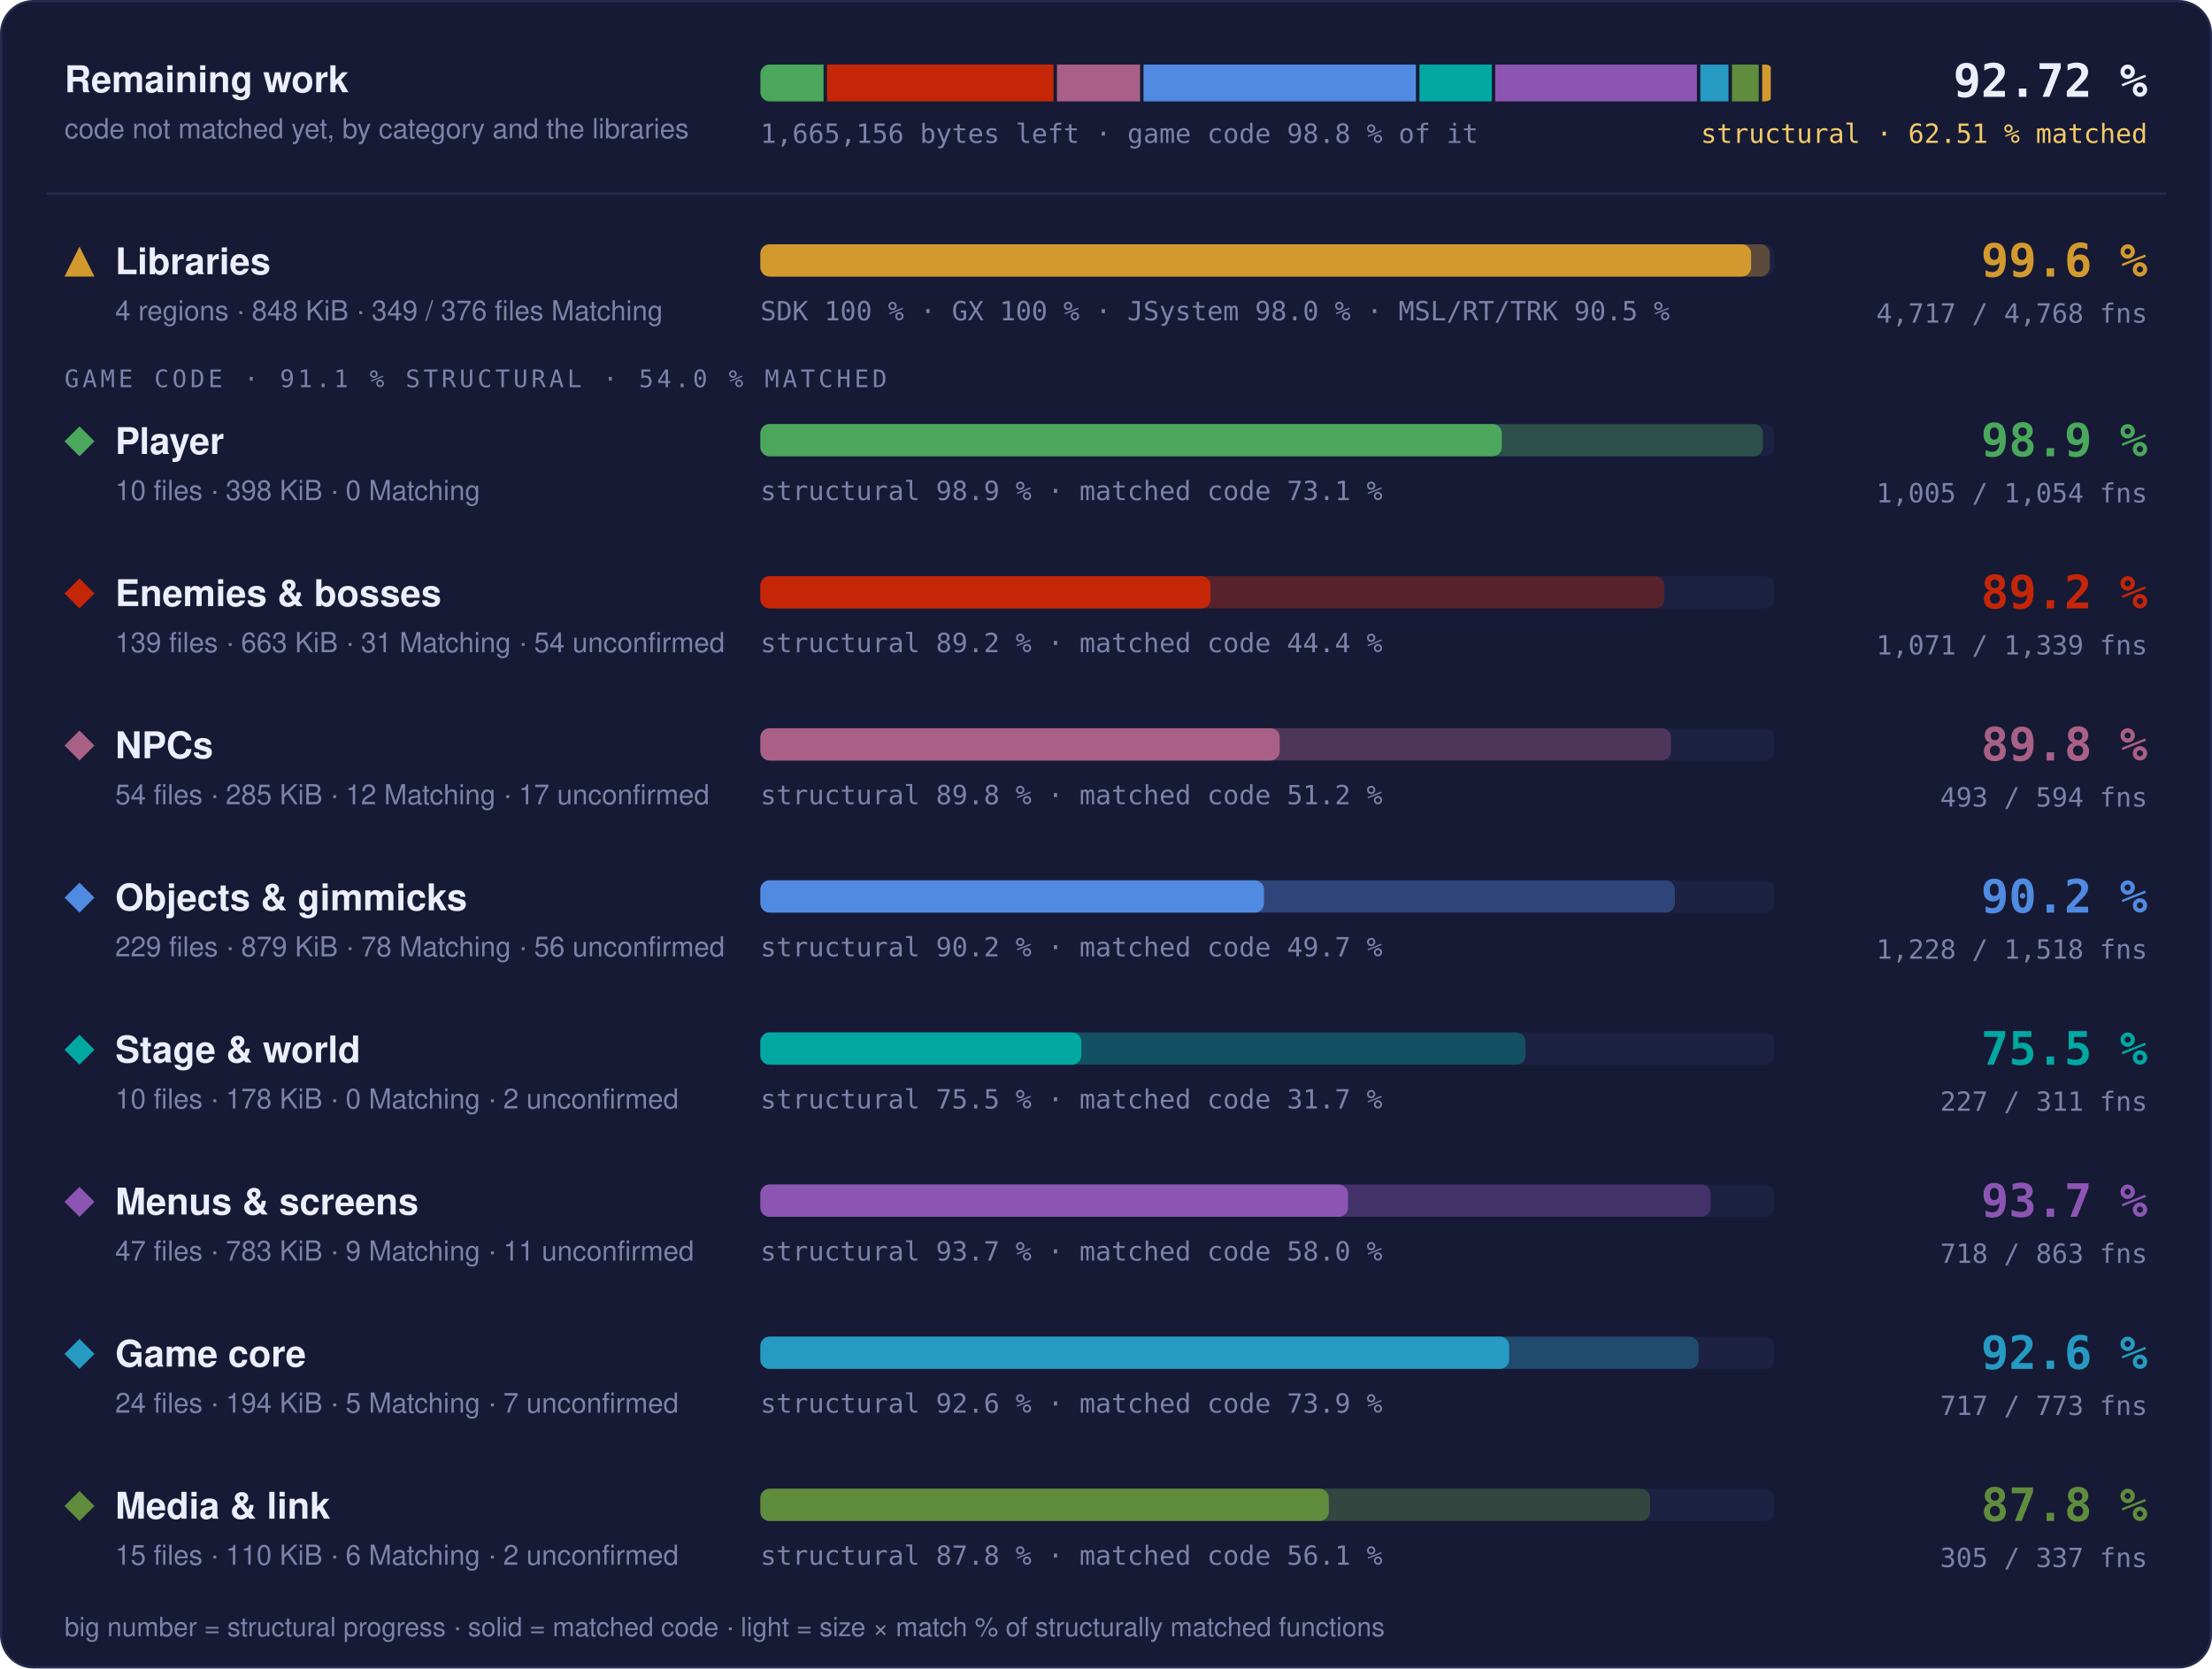
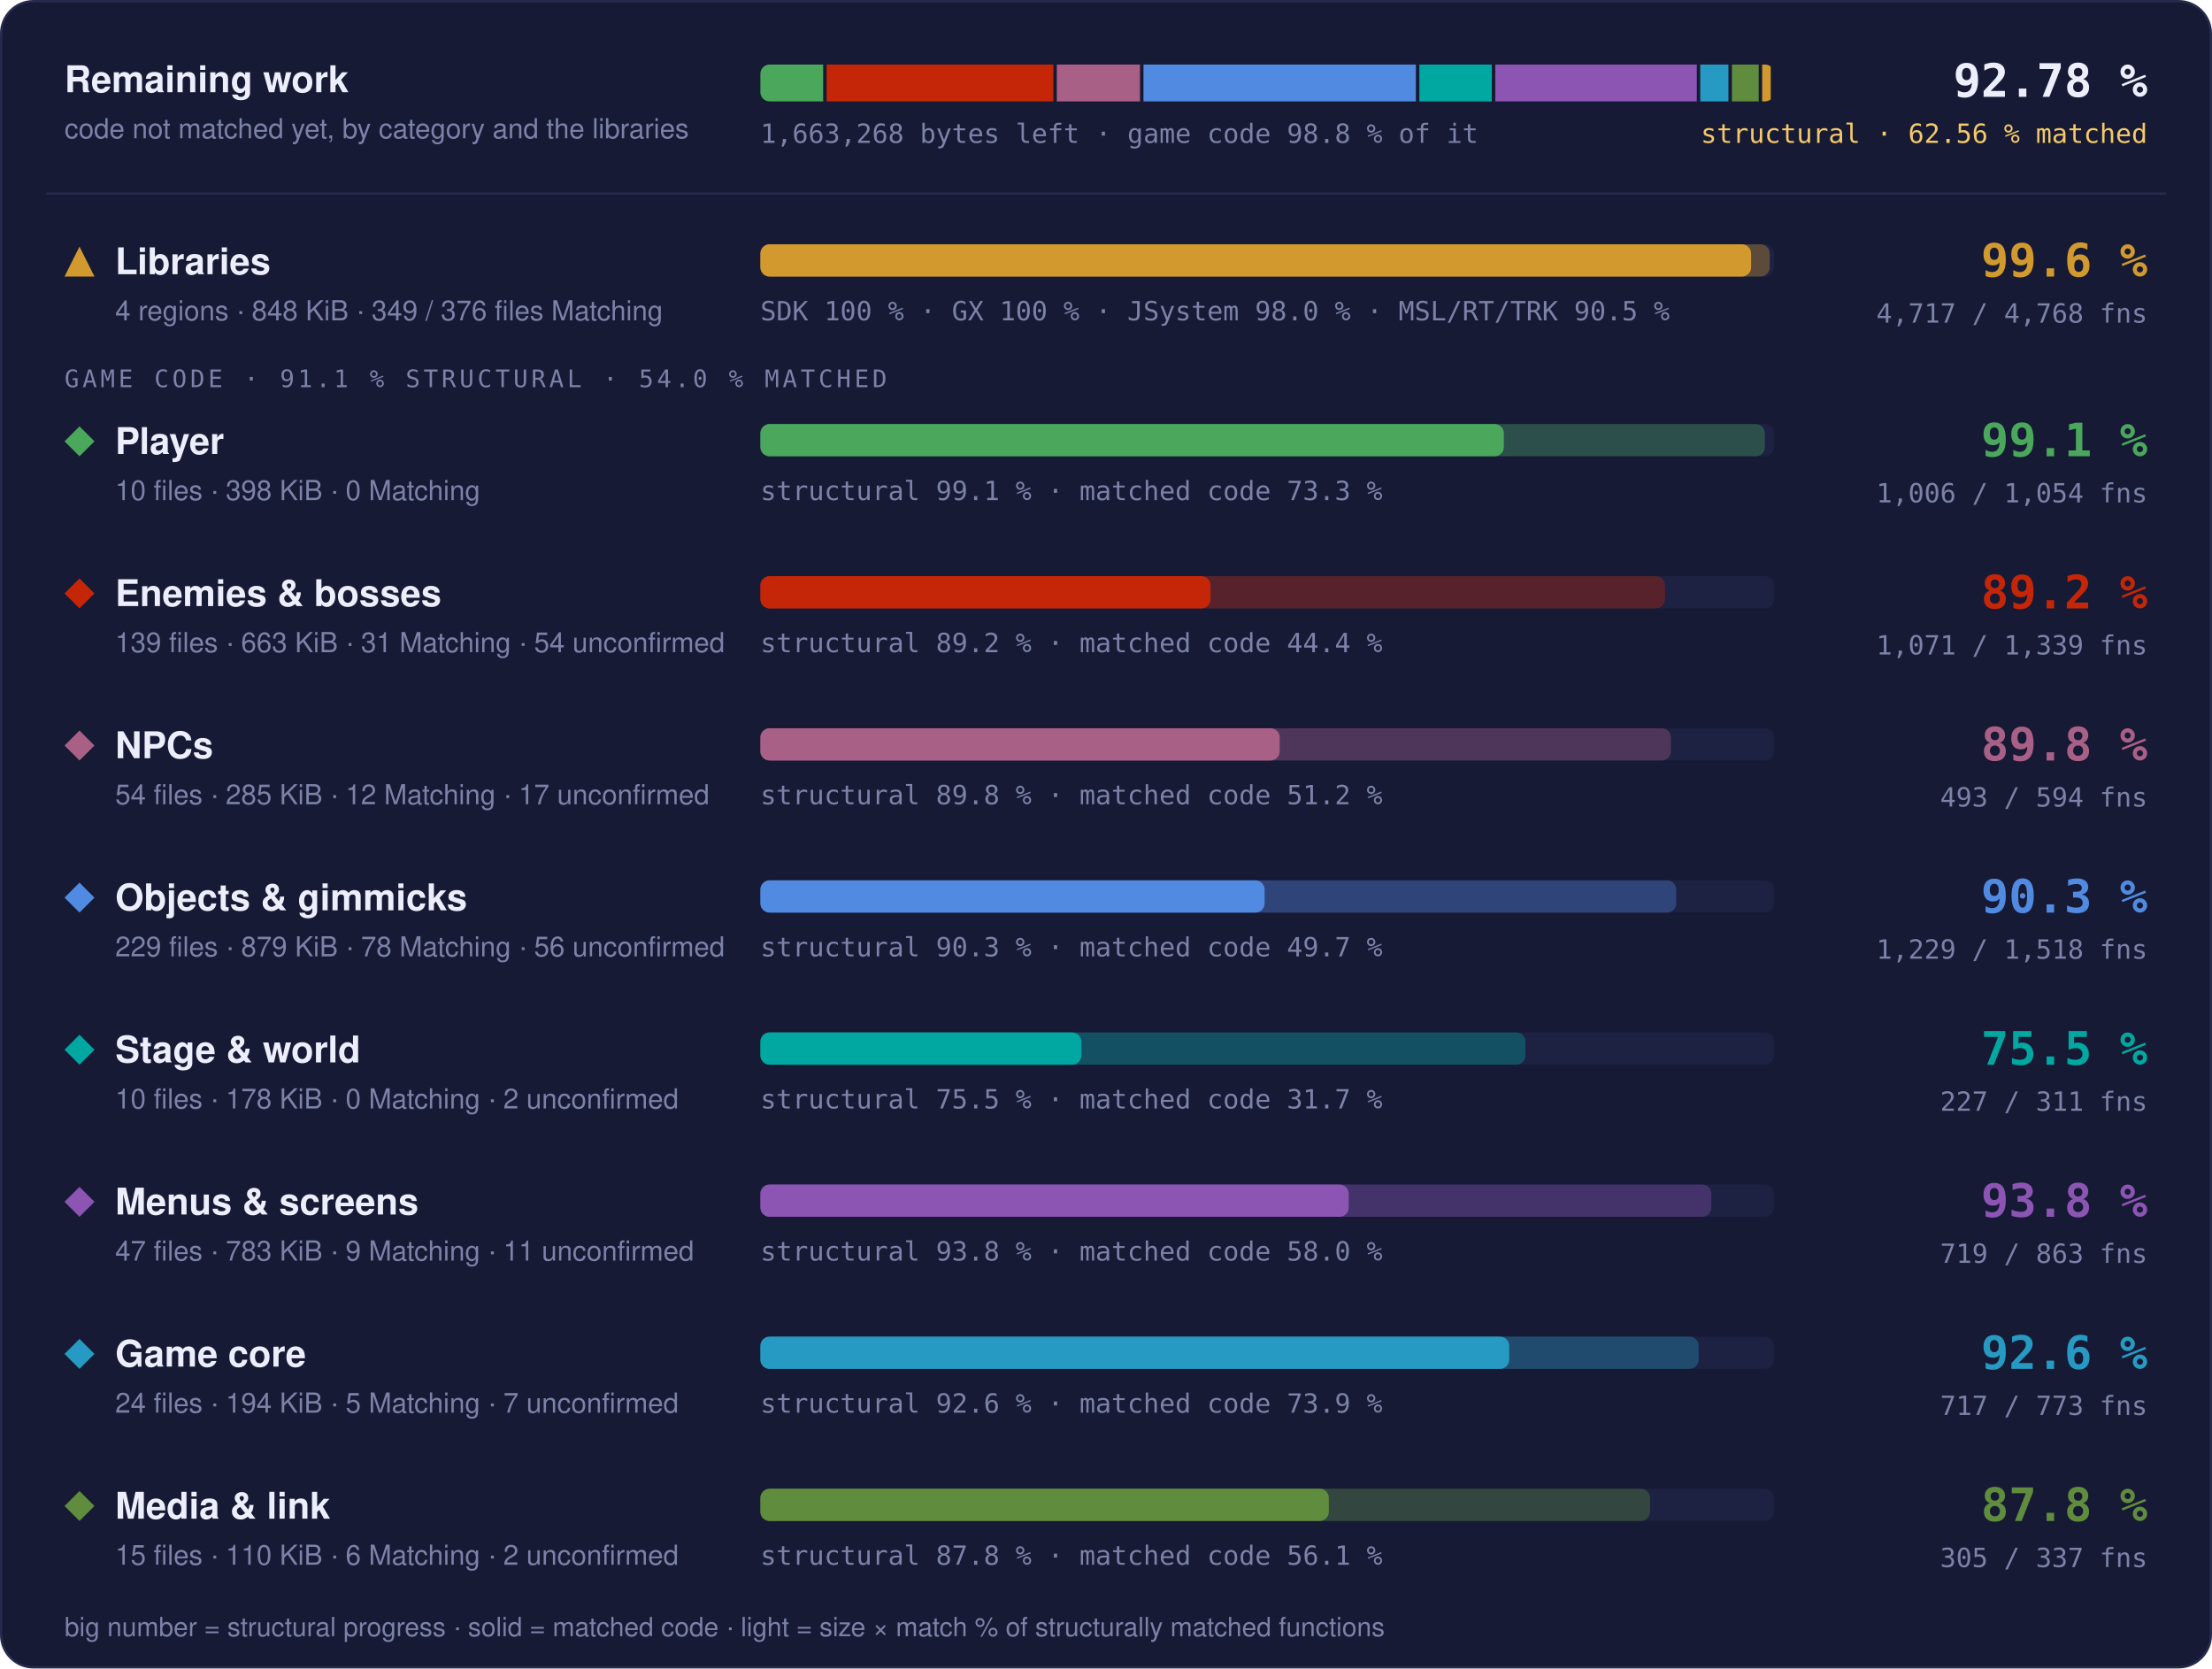
- <svg xmlns="http://www.w3.org/2000/svg" width="960" height="724" viewBox="0 0 960 724" role="img" aria-label="Progress overview: Libraries 99.6 % structural, 97.7 % matched code, 4717 of 4768 functions; Player 98.9 % structural, 73.1 % matched code, 1005 of 1054 functions; Enemies &amp; bosses 89.2 % structural, 44.4 % matched code, 1071 of 1339 functions; NPCs 89.8 % structural, 51.2 % matched code, 493 of 594 functions; Objects &amp; gimmicks 90.2 % structural, 49.7 % matched code, 1228 of 1518 functions; Stage &amp; world 75.5 % structural, 31.7 % matched code, 227 of 311 functions; Menus &amp; screens 93.7 % structural, 58.0 % matched code, 718 of 863 functions; Game core 92.6 % structural, 73.9 % matched code, 717 of 773 functions; Media &amp; link 87.8 % structural, 56.1 % matched code, 305 of 337 functions">
+ <svg xmlns="http://www.w3.org/2000/svg" width="960" height="724" viewBox="0 0 960 724" role="img" aria-label="Progress overview: Libraries 99.6 % structural, 97.7 % matched code, 4717 of 4768 functions; Player 99.1 % structural, 73.3 % matched code, 1006 of 1054 functions; Enemies &amp; bosses 89.2 % structural, 44.4 % matched code, 1071 of 1339 functions; NPCs 89.8 % structural, 51.2 % matched code, 493 of 594 functions; Objects &amp; gimmicks 90.3 % structural, 49.7 % matched code, 1229 of 1518 functions; Stage &amp; world 75.5 % structural, 31.7 % matched code, 227 of 311 functions; Menus &amp; screens 93.8 % structural, 58.0 % matched code, 719 of 863 functions; Game core 92.6 % structural, 73.9 % matched code, 717 of 773 functions; Media &amp; link 87.8 % structural, 56.1 % matched code, 305 of 337 functions">
  <style>text { font-family: -apple-system, BlinkMacSystemFont, 'Segoe UI', Helvetica, Arial, sans-serif; } .mono { font-family: ui-monospace, SFMono-Regular, 'SF Mono', Menlo, Consolas, monospace; } .grow { transform-box: fill-box; transform-origin: 0 50%; animation: grow 1.4s cubic-bezier(.2,.8,.2,1) both; } @keyframes grow { from { transform: scaleX(0); } } @media (prefers-reduced-motion: reduce) { * { animation: none !important; } }</style>
  <rect x="0.5" y="0.5" width="959" height="723" rx="14" fill="#161a34" stroke="#262b4e" />
  <text x="28" y="40" font-size="16" font-weight="700" fill="#eceefb">Remaining work</text>
  <text x="28" y="60" font-size="12" fill="#7c82a8">code not matched yet, by category and the libraries</text>
  <clipPath id="rw">
    <rect x="330" y="28" width="440" height="16" rx="4" />
  </clipPath>
  <g clip-path="url(#rw)">
-     <rect class="grow" x="330.00" y="28" width="27.43" height="16" fill="#4aa75c" />
-     <rect class="grow" x="358.93" y="28" width="98.30" height="16" fill="#c52607" />
-     <rect class="grow" x="458.73" y="28" width="36.05" height="16" fill="#a96087" />
-     <rect class="grow" x="496.28" y="28" width="118.24" height="16" fill="#508ae1" />
-     <rect class="grow" x="616.02" y="28" width="31.41" height="16" fill="#00a8a1" />
-     <rect class="grow" x="648.94" y="28" width="87.51" height="16" fill="#8c55b4" />
-     <rect class="grow" x="737.94" y="28" width="12.22" height="16" fill="#269ac2" />
-     <rect class="grow" x="751.66" y="28" width="11.62" height="16" fill="#608c3d" />
-     <rect class="grow" x="764.78" y="28" width="3.72" height="16" fill="#d29a2e" />
+     <rect class="grow" x="330.00" y="28" width="27.25" height="16" fill="#4aa75c" />
+     <rect class="grow" x="358.75" y="28" width="98.41" height="16" fill="#c52607" />
+     <rect class="grow" x="458.66" y="28" width="36.10" height="16" fill="#a96087" />
+     <rect class="grow" x="496.26" y="28" width="118.23" height="16" fill="#508ae1" />
+     <rect class="grow" x="615.99" y="28" width="31.45" height="16" fill="#00a8a1" />
+     <rect class="grow" x="648.94" y="28" width="87.46" height="16" fill="#8c55b4" />
+     <rect class="grow" x="737.91" y="28" width="12.23" height="16" fill="#269ac2" />
+     <rect class="grow" x="751.64" y="28" width="11.63" height="16" fill="#608c3d" />
+     <rect class="grow" x="764.77" y="28" width="3.73" height="16" fill="#d29a2e" />
  </g>
-   <text x="330" y="62" class="mono" font-size="11.5" fill="#7c82a8">1,665,156 bytes left · game code 98.8 % of it</text>
-   <text x="932" y="42" text-anchor="end" class="mono" font-size="20" font-weight="700" fill="#eceefb">92.72 %</text>
-   <text x="932" y="62" text-anchor="end" class="mono" font-size="11.5" fill="#f3c969">structural · 62.51 % matched</text>
+   <text x="330" y="62" class="mono" font-size="11.5" fill="#7c82a8">1,663,268 bytes left · game code 98.8 % of it</text>
+   <text x="932" y="42" text-anchor="end" class="mono" font-size="20" font-weight="700" fill="#eceefb">92.78 %</text>
+   <text x="932" y="62" text-anchor="end" class="mono" font-size="11.5" fill="#f3c969">structural · 62.56 % matched</text>
  <line x1="20" x2="940" y1="84" y2="84" stroke="#262b4e" />
  <g fill="#d29a2e">
    <path d="M34.5 107L41 120L28 120Z" />
  </g>
  <text x="50" y="119" font-size="16" font-weight="700" fill="#eceefb">Libraries</text>
  <text x="50" y="139" font-size="12" fill="#7c82a8">4 regions · 848 KiB · 349 / 376 files Matching</text>
  <rect x="330" y="106" width="440" height="14" rx="4" fill="#1d2142" />
  <rect class="grow" style="animation-delay:0.0s" x="330" y="106" width="438.06" height="14" rx="4" fill="#d29a2e" fill-opacity="0.35" />
  <rect class="grow" style="animation-delay:0.0s" x="330" y="106" width="429.98" height="14" rx="4" fill="#d29a2e" />
  <text x="330" y="139" class="mono" font-size="11.5" fill="#7c82a8">SDK 100 % · GX 100 % · JSystem 98.0 % · MSL/RT/TRK 90.5 %</text>
  <text x="932" y="120" text-anchor="end" class="mono" font-size="20" font-weight="700" fill="#d29a2e">99.6 %</text>
  <text x="932" y="140" text-anchor="end" class="mono" font-size="11.5" fill="#7c82a8">4,717 / 4,768 fns</text>
  <text x="28" y="168" class="mono" font-size="10.5" letter-spacing="0.14em" fill="#7c82a8">GAME CODE · 91.1 % STRUCTURAL · 54.0 % MATCHED</text>
  <g fill="#4aa75c">
    <path d="M34.5 185L41 191.5L34.5 198L28 191.5Z" />
  </g>
  <text x="50" y="197" font-size="16" font-weight="700" fill="#eceefb">Player</text>
  <text x="50" y="217" font-size="12" fill="#7c82a8">10 files · 398 KiB · 0 Matching</text>
  <rect x="330" y="184" width="440" height="14" rx="4" fill="#1d2142" />
-   <rect class="grow" style="animation-delay:0.1s" x="330" y="184" width="435.11" height="14" rx="4" fill="#4aa75c" fill-opacity="0.35" />
-   <rect class="grow" style="animation-delay:0.1s" x="330" y="184" width="321.81" height="14" rx="4" fill="#4aa75c" />
-   <text x="330" y="217" class="mono" font-size="11.5" fill="#7c82a8">structural 98.9 % · matched code 73.1 %</text>
-   <text x="932" y="198" text-anchor="end" class="mono" font-size="20" font-weight="700" fill="#4aa75c">98.9 %</text>
-   <text x="932" y="218" text-anchor="end" class="mono" font-size="11.5" fill="#7c82a8">1,005 / 1,054 fns</text>
+   <rect class="grow" style="animation-delay:0.1s" x="330" y="184" width="435.97" height="14" rx="4" fill="#4aa75c" fill-opacity="0.35" />
+   <rect class="grow" style="animation-delay:0.1s" x="330" y="184" width="322.66" height="14" rx="4" fill="#4aa75c" />
+   <text x="330" y="217" class="mono" font-size="11.5" fill="#7c82a8">structural 99.1 % · matched code 73.3 %</text>
+   <text x="932" y="198" text-anchor="end" class="mono" font-size="20" font-weight="700" fill="#4aa75c">99.1 %</text>
+   <text x="932" y="218" text-anchor="end" class="mono" font-size="11.5" fill="#7c82a8">1,006 / 1,054 fns</text>
  <g fill="#c52607">
    <path d="M34.5 251L41 257.5L34.5 264L28 257.5Z" />
  </g>
  <text x="50" y="263" font-size="16" font-weight="700" fill="#eceefb">Enemies &amp; bosses</text>
  <text x="50" y="283" font-size="12" fill="#7c82a8">139 files · 663 KiB · 31 Matching · 54 unconfirmed</text>
  <rect x="330" y="250" width="440" height="14" rx="4" fill="#1d2142" />
-   <rect class="grow" style="animation-delay:0.2s" x="330" y="250" width="392.27" height="14" rx="4" fill="#c52607" fill-opacity="0.35" />
+   <rect class="grow" style="animation-delay:0.2s" x="330" y="250" width="392.60" height="14" rx="4" fill="#c52607" fill-opacity="0.35" />
  <rect class="grow" style="animation-delay:0.2s" x="330" y="250" width="195.35" height="14" rx="4" fill="#c52607" />
  <text x="330" y="283" class="mono" font-size="11.5" fill="#7c82a8">structural 89.2 % · matched code 44.4 %</text>
  <text x="932" y="264" text-anchor="end" class="mono" font-size="20" font-weight="700" fill="#c52607">89.2 %</text>
  <text x="932" y="284" text-anchor="end" class="mono" font-size="11.5" fill="#7c82a8">1,071 / 1,339 fns</text>
  <g fill="#a96087">
    <path d="M34.5 317L41 323.5L34.5 330L28 323.5Z" />
  </g>
  <text x="50" y="329" font-size="16" font-weight="700" fill="#eceefb">NPCs</text>
  <text x="50" y="349" font-size="12" fill="#7c82a8">54 files · 285 KiB · 12 Matching · 17 unconfirmed</text>
  <rect x="330" y="316" width="440" height="14" rx="4" fill="#1d2142" />
  <rect class="grow" style="animation-delay:0.3s" x="330" y="316" width="395.17" height="14" rx="4" fill="#a96087" fill-opacity="0.35" />
  <rect class="grow" style="animation-delay:0.3s" x="330" y="316" width="225.38" height="14" rx="4" fill="#a96087" />
  <text x="330" y="349" class="mono" font-size="11.5" fill="#7c82a8">structural 89.8 % · matched code 51.2 %</text>
  <text x="932" y="330" text-anchor="end" class="mono" font-size="20" font-weight="700" fill="#a96087">89.8 %</text>
  <text x="932" y="350" text-anchor="end" class="mono" font-size="11.5" fill="#7c82a8">493 / 594 fns</text>
  <g fill="#508ae1">
    <path d="M34.5 383L41 389.5L34.5 396L28 389.5Z" />
  </g>
  <text x="50" y="395" font-size="16" font-weight="700" fill="#eceefb">Objects &amp; gimmicks</text>
  <text x="50" y="415" font-size="12" fill="#7c82a8">229 files · 879 KiB · 78 Matching · 56 unconfirmed</text>
  <rect x="330" y="382" width="440" height="14" rx="4" fill="#1d2142" />
-   <rect class="grow" style="animation-delay:0.4s" x="330" y="382" width="396.87" height="14" rx="4" fill="#508ae1" fill-opacity="0.35" />
-   <rect class="grow" style="animation-delay:0.4s" x="330" y="382" width="218.56" height="14" rx="4" fill="#508ae1" />
-   <text x="330" y="415" class="mono" font-size="11.5" fill="#7c82a8">structural 90.2 % · matched code 49.7 %</text>
-   <text x="932" y="396" text-anchor="end" class="mono" font-size="20" font-weight="700" fill="#508ae1">90.2 %</text>
-   <text x="932" y="416" text-anchor="end" class="mono" font-size="11.5" fill="#7c82a8">1,228 / 1,518 fns</text>
+   <rect class="grow" style="animation-delay:0.4s" x="330" y="382" width="397.47" height="14" rx="4" fill="#508ae1" fill-opacity="0.35" />
+   <rect class="grow" style="animation-delay:0.4s" x="330" y="382" width="218.84" height="14" rx="4" fill="#508ae1" />
+   <text x="330" y="415" class="mono" font-size="11.5" fill="#7c82a8">structural 90.3 % · matched code 49.7 %</text>
+   <text x="932" y="396" text-anchor="end" class="mono" font-size="20" font-weight="700" fill="#508ae1">90.3 %</text>
+   <text x="932" y="416" text-anchor="end" class="mono" font-size="11.5" fill="#7c82a8">1,229 / 1,518 fns</text>
  <g fill="#00a8a1">
    <path d="M34.5 449L41 455.5L34.5 462L28 455.5Z" />
  </g>
  <text x="50" y="461" font-size="16" font-weight="700" fill="#eceefb">Stage &amp; world</text>
  <text x="50" y="481" font-size="12" fill="#7c82a8">10 files · 178 KiB · 0 Matching · 2 unconfirmed</text>
  <rect x="330" y="448" width="440" height="14" rx="4" fill="#1d2142" />
  <rect class="grow" style="animation-delay:0.5s" x="330" y="448" width="332.05" height="14" rx="4" fill="#00a8a1" fill-opacity="0.35" />
  <rect class="grow" style="animation-delay:0.5s" x="330" y="448" width="139.32" height="14" rx="4" fill="#00a8a1" />
  <text x="330" y="481" class="mono" font-size="11.5" fill="#7c82a8">structural 75.5 % · matched code 31.7 %</text>
  <text x="932" y="462" text-anchor="end" class="mono" font-size="20" font-weight="700" fill="#00a8a1">75.5 %</text>
  <text x="932" y="482" text-anchor="end" class="mono" font-size="11.5" fill="#7c82a8">227 / 311 fns</text>
  <g fill="#8c55b4">
    <path d="M34.5 515L41 521.5L34.5 528L28 521.5Z" />
  </g>
  <text x="50" y="527" font-size="16" font-weight="700" fill="#eceefb">Menus &amp; screens</text>
  <text x="50" y="547" font-size="12" fill="#7c82a8">47 files · 783 KiB · 9 Matching · 11 unconfirmed</text>
  <rect x="330" y="514" width="440" height="14" rx="4" fill="#1d2142" />
-   <rect class="grow" style="animation-delay:0.6s" x="330" y="514" width="412.41" height="14" rx="4" fill="#8c55b4" fill-opacity="0.35" />
-   <rect class="grow" style="animation-delay:0.6s" x="330" y="514" width="255.04" height="14" rx="4" fill="#8c55b4" />
-   <text x="330" y="547" class="mono" font-size="11.5" fill="#7c82a8">structural 93.7 % · matched code 58.0 %</text>
-   <text x="932" y="528" text-anchor="end" class="mono" font-size="20" font-weight="700" fill="#8c55b4">93.7 %</text>
-   <text x="932" y="548" text-anchor="end" class="mono" font-size="11.5" fill="#7c82a8">718 / 863 fns</text>
+   <rect class="grow" style="animation-delay:0.6s" x="330" y="514" width="412.71" height="14" rx="4" fill="#8c55b4" fill-opacity="0.35" />
+   <rect class="grow" style="animation-delay:0.6s" x="330" y="514" width="255.34" height="14" rx="4" fill="#8c55b4" />
+   <text x="330" y="547" class="mono" font-size="11.5" fill="#7c82a8">structural 93.8 % · matched code 58.0 %</text>
+   <text x="932" y="528" text-anchor="end" class="mono" font-size="20" font-weight="700" fill="#8c55b4">93.8 %</text>
+   <text x="932" y="548" text-anchor="end" class="mono" font-size="11.5" fill="#7c82a8">719 / 863 fns</text>
  <g fill="#269ac2">
    <path d="M34.5 581L41 587.5L34.5 594L28 587.5Z" />
  </g>
  <text x="50" y="593" font-size="16" font-weight="700" fill="#eceefb">Game core</text>
  <text x="50" y="613" font-size="12" fill="#7c82a8">24 files · 194 KiB · 5 Matching · 7 unconfirmed</text>
  <rect x="330" y="580" width="440" height="14" rx="4" fill="#1d2142" />
  <rect class="grow" style="animation-delay:0.7s" x="330" y="580" width="407.22" height="14" rx="4" fill="#269ac2" fill-opacity="0.35" />
  <rect class="grow" style="animation-delay:0.7s" x="330" y="580" width="324.99" height="14" rx="4" fill="#269ac2" />
  <text x="330" y="613" class="mono" font-size="11.5" fill="#7c82a8">structural 92.6 % · matched code 73.9 %</text>
  <text x="932" y="594" text-anchor="end" class="mono" font-size="20" font-weight="700" fill="#269ac2">92.6 %</text>
  <text x="932" y="614" text-anchor="end" class="mono" font-size="11.5" fill="#7c82a8">717 / 773 fns</text>
  <g fill="#608c3d">
    <path d="M34.5 647L41 653.5L34.5 660L28 653.5Z" />
  </g>
  <text x="50" y="659" font-size="16" font-weight="700" fill="#eceefb">Media &amp; link</text>
  <text x="50" y="679" font-size="12" fill="#7c82a8">15 files · 110 KiB · 6 Matching · 2 unconfirmed</text>
  <rect x="330" y="646" width="440" height="14" rx="4" fill="#1d2142" />
  <rect class="grow" style="animation-delay:0.8s" x="330" y="646" width="386.11" height="14" rx="4" fill="#608c3d" fill-opacity="0.35" />
  <rect class="grow" style="animation-delay:0.8s" x="330" y="646" width="246.71" height="14" rx="4" fill="#608c3d" />
  <text x="330" y="679" class="mono" font-size="11.5" fill="#7c82a8">structural 87.8 % · matched code 56.1 %</text>
  <text x="932" y="660" text-anchor="end" class="mono" font-size="20" font-weight="700" fill="#608c3d">87.8 %</text>
  <text x="932" y="680" text-anchor="end" class="mono" font-size="11.5" fill="#7c82a8">305 / 337 fns</text>
  <text x="28" y="710" font-size="11.5" fill="#7c82a8">big number = structural progress · solid = matched code · light = size × match % of structurally matched functions</text>
</svg>
